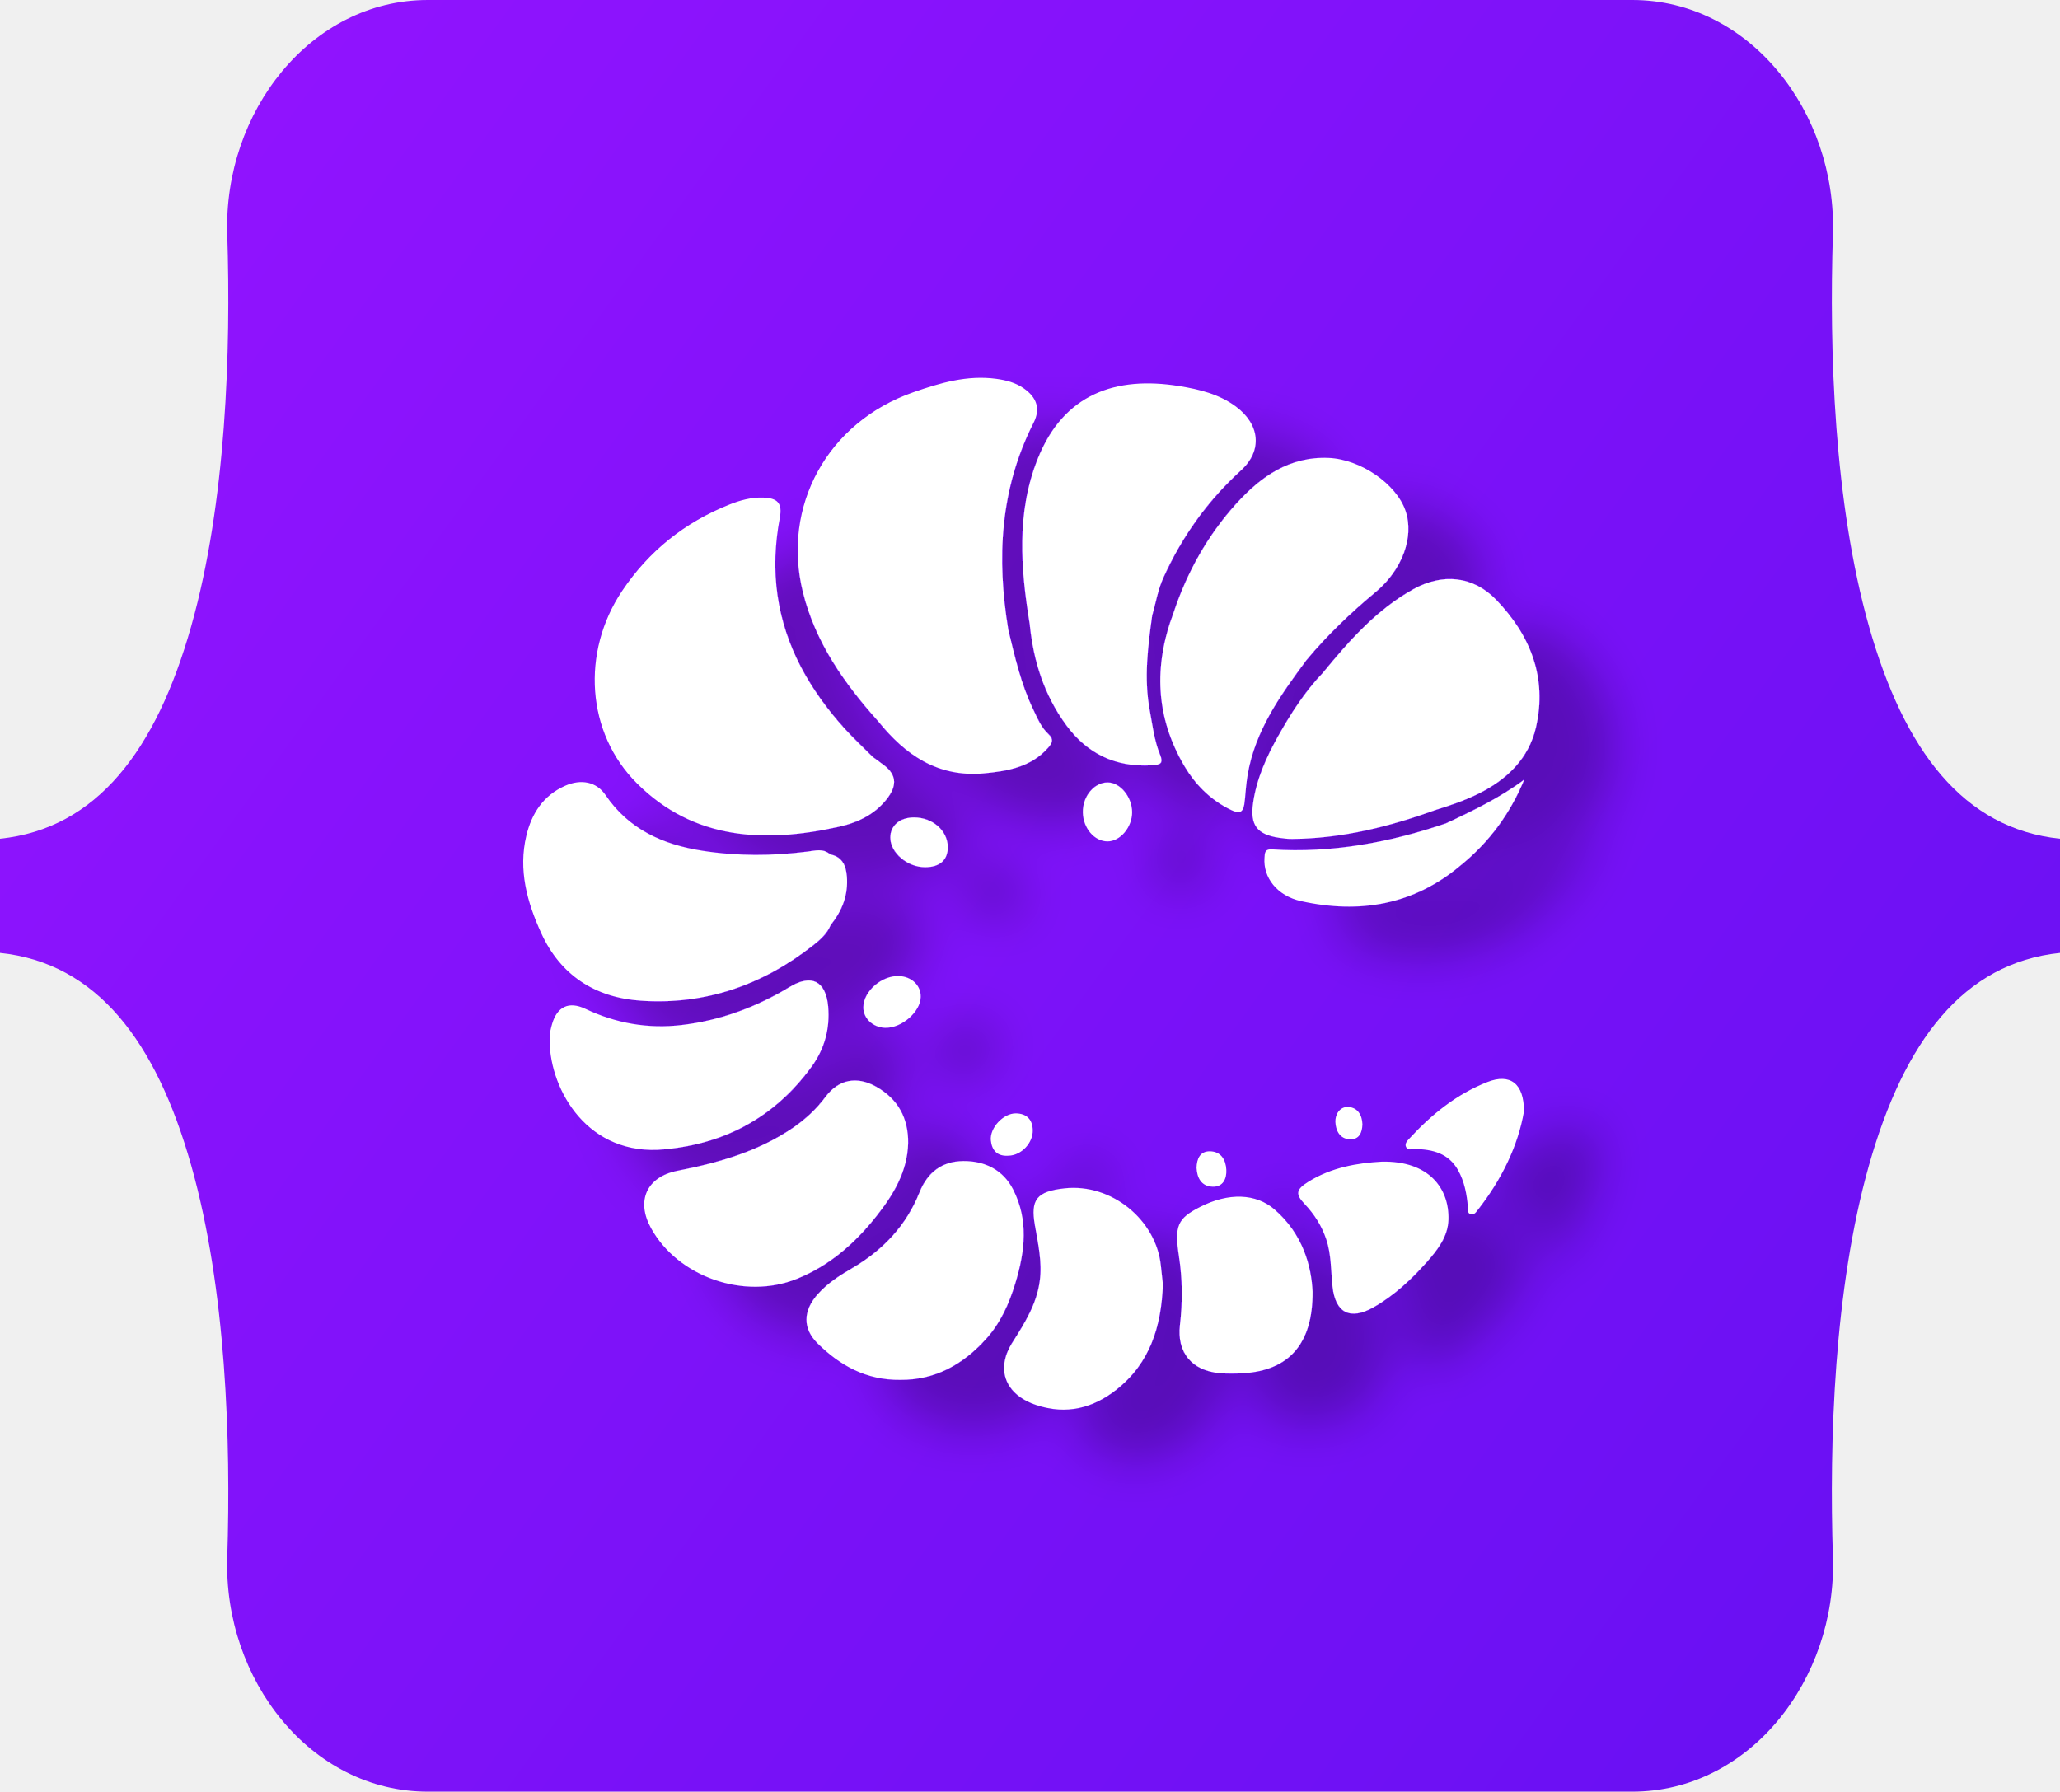
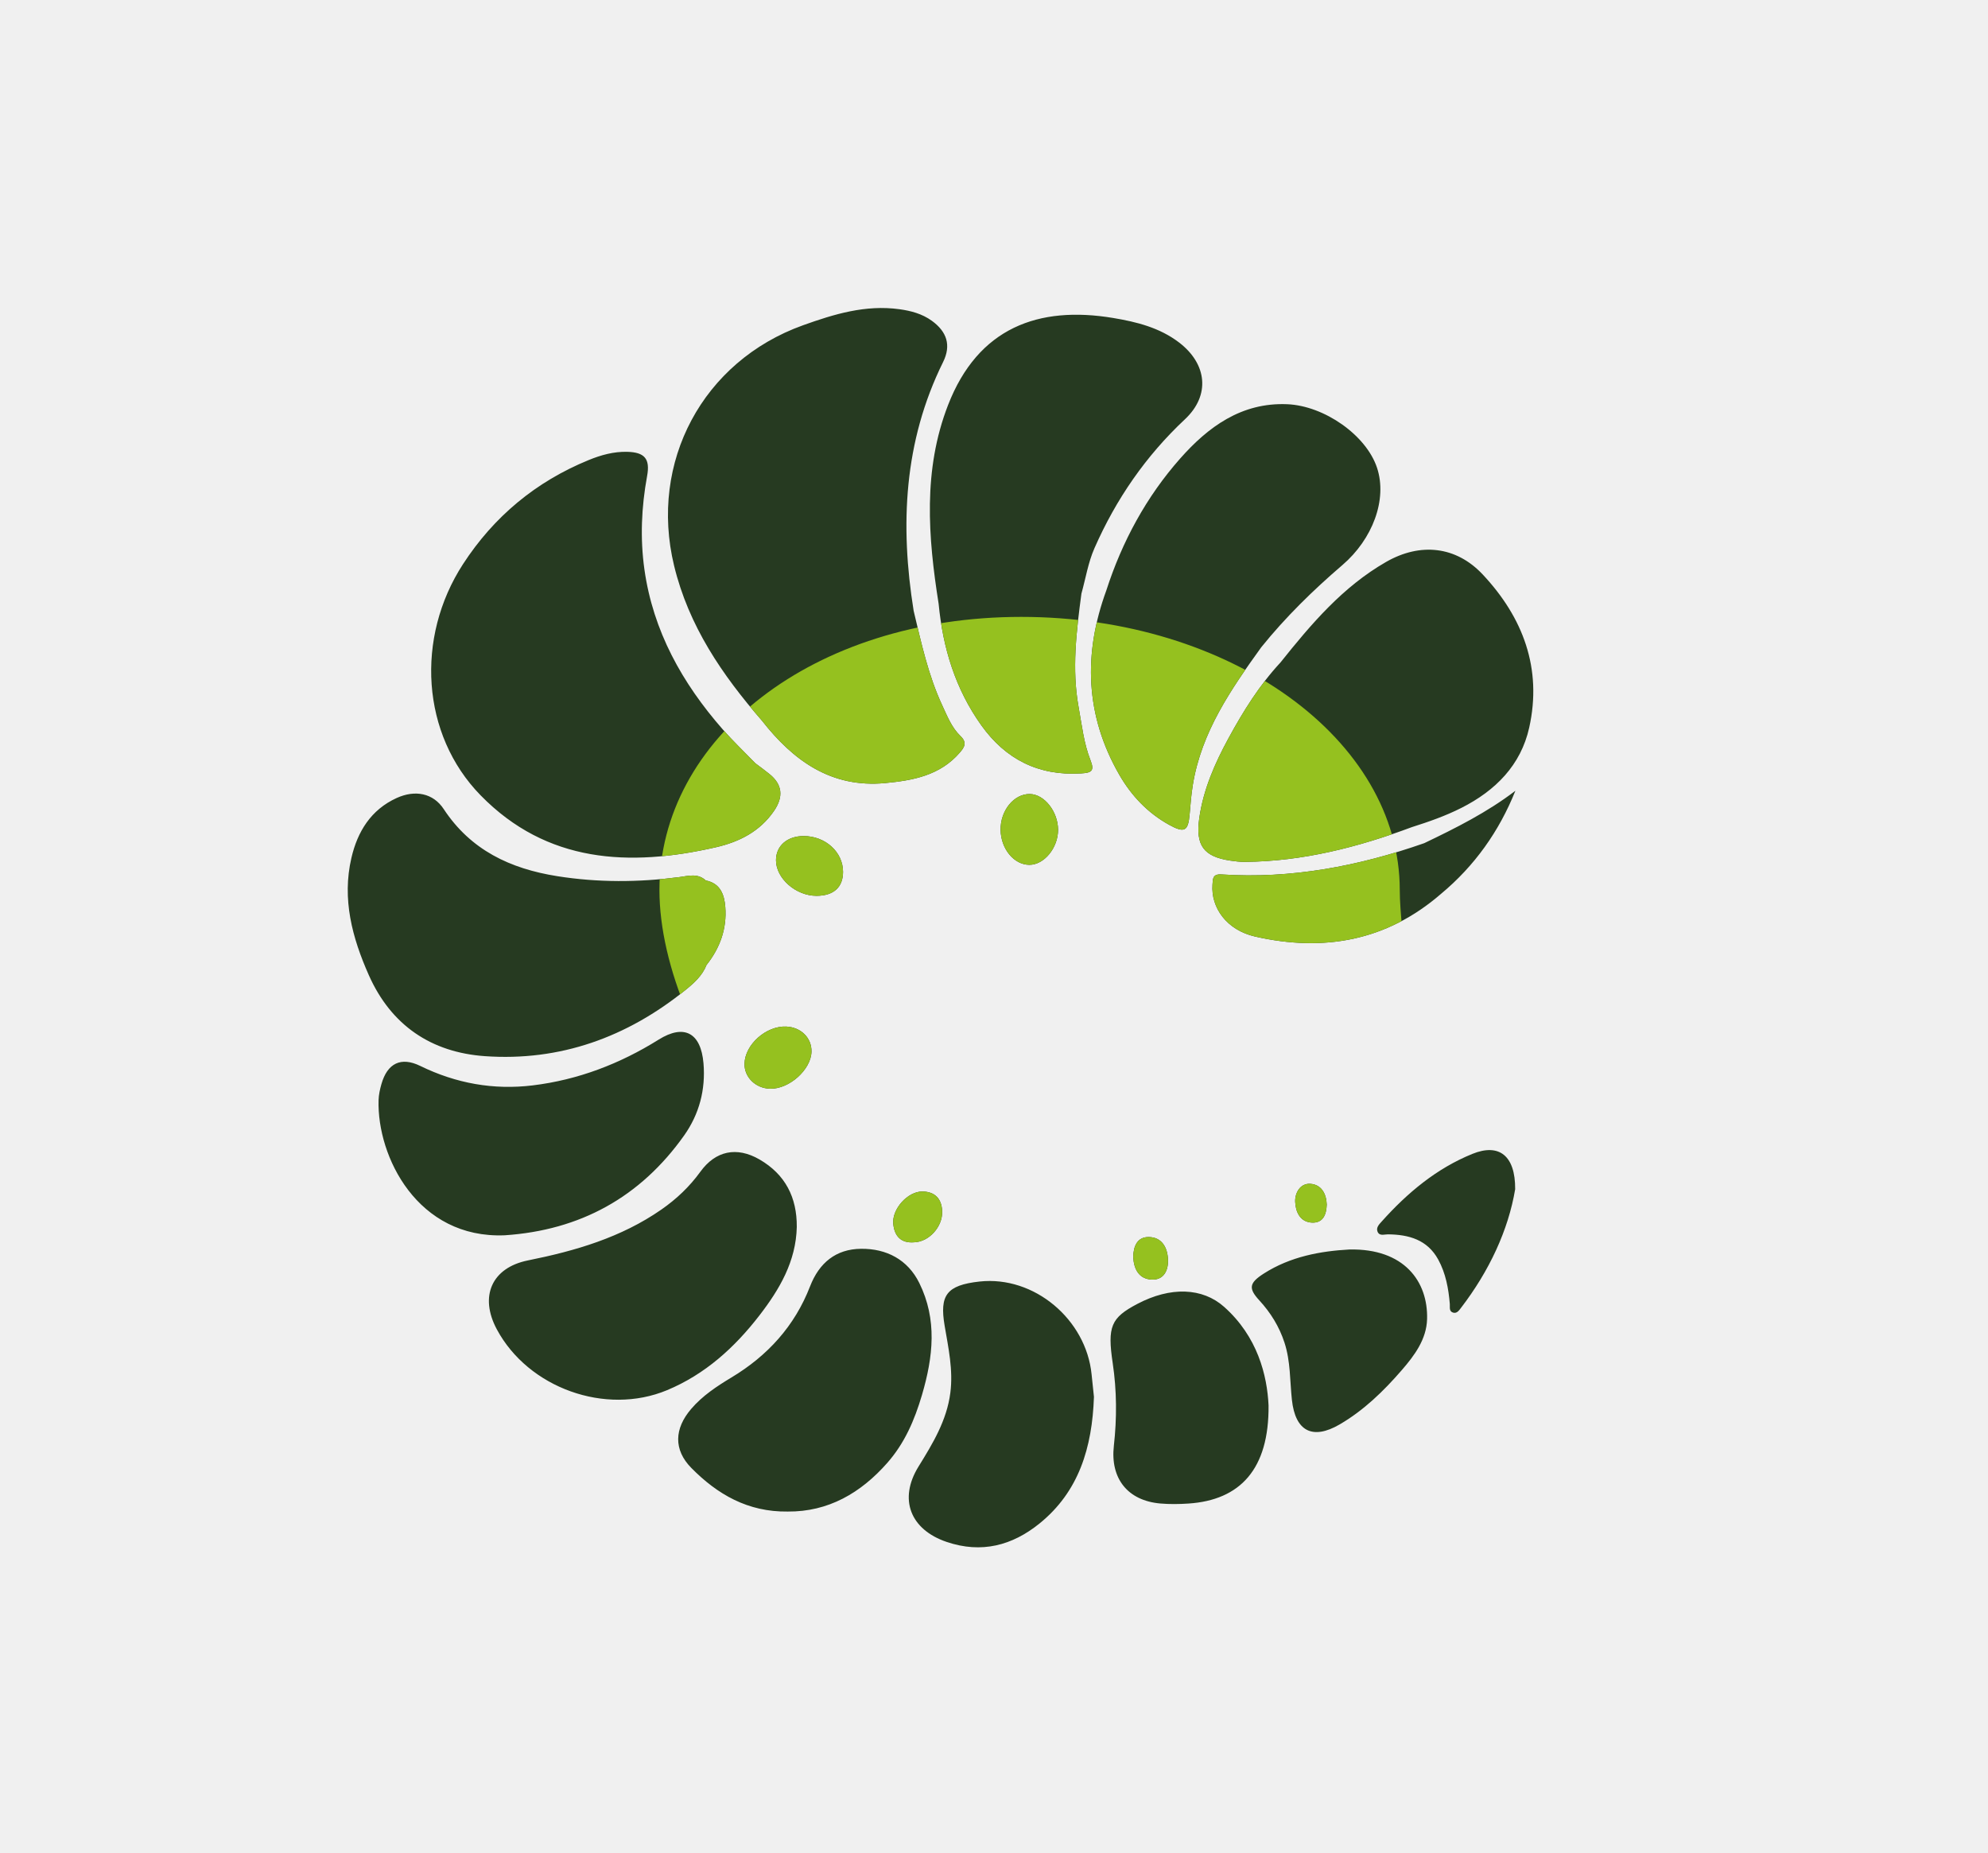
- <svg xmlns="http://www.w3.org/2000/svg" width="169" height="147" viewBox="0 0 169 147" fill="none">
-   <path d="M18.643 19.211C18.324 9.216 25.458 0 35.101 0H133.911C143.554 0 150.688 9.216 150.369 19.211C150.063 28.812 150.46 41.248 153.328 51.389C156.205 61.561 161.055 67.99 169 68.816V78.184C161.055 79.01 156.205 85.439 153.328 95.611C150.46 105.752 150.063 118.188 150.369 127.789C150.688 137.784 143.554 147 133.911 147H35.101C25.458 147 18.324 137.784 18.643 127.789C18.95 118.188 18.552 105.752 15.684 95.611C12.808 85.439 7.945 79.01 0 78.184V68.816C7.945 67.99 12.808 61.561 15.684 51.389C18.552 41.248 18.95 28.812 18.643 19.211Z" fill="url(#paint0_linear_2_119)" />
-   <g filter="url(#filter0_d_2_119)">
-     <path fill-rule="evenodd" clip-rule="evenodd" d="M52.269 64.288C48.09 60.137 47.677 53.515 51.029 48.497C53.207 45.239 56.155 42.864 59.861 41.389C60.732 41.042 61.629 40.801 62.574 40.824C63.8 40.852 64.2 41.297 63.977 42.477C63.576 44.599 63.479 46.729 63.788 48.859C64.399 53.07 66.445 56.621 69.288 59.776C70.015 60.582 70.819 61.325 71.588 62.097C71.923 62.344 72.266 62.583 72.592 62.841C73.479 63.543 73.597 64.374 72.893 65.365C71.907 66.753 70.468 67.469 68.815 67.836C62.721 69.189 56.926 68.916 52.269 64.288ZM72.051 59.184C74.259 61.924 76.924 63.801 80.733 63.45C82.683 63.271 84.578 62.928 85.96 61.377C86.293 61.002 86.499 60.69 86.015 60.238C85.397 59.662 85.084 58.879 84.728 58.133C83.744 56.074 83.255 53.871 82.721 51.681C81.756 45.829 82.027 40.124 84.79 34.694C85.375 33.545 85.06 32.617 83.996 31.87C83.314 31.392 82.534 31.192 81.718 31.082C79.341 30.764 77.125 31.418 74.937 32.181C67.879 34.644 64.114 41.527 65.873 48.596C66.897 52.711 69.253 56.062 72.051 59.184ZM52.558 82.104C57.854 82.47 62.56 80.815 66.678 77.584C67.275 77.115 67.86 76.605 68.156 75.876C69.105 74.715 69.596 73.395 69.476 71.913C69.408 71.074 69.132 70.299 68.105 70.104C67.541 69.59 66.87 69.795 66.238 69.874C63.372 70.236 60.518 70.252 57.655 69.81C54.361 69.302 51.58 68.036 49.675 65.229C48.933 64.134 47.659 63.896 46.36 64.473C44.553 65.275 43.611 66.767 43.182 68.563C42.509 71.374 43.237 74.015 44.407 76.573C45.977 80.005 48.801 81.845 52.558 82.104ZM84.479 51.209C84.775 54.216 85.659 57.031 87.482 59.507C89.189 61.826 91.501 62.968 94.482 62.792C95.209 62.749 95.464 62.642 95.159 61.894C94.687 60.735 94.551 59.49 94.322 58.268C93.838 55.663 94.166 53.088 94.52 50.511C94.818 49.473 94.994 48.382 95.437 47.406C96.949 44.066 99.039 41.113 101.802 38.598C103.596 36.965 103.359 34.821 101.393 33.359C100.02 32.339 98.394 31.946 96.75 31.68C91.501 30.831 87.252 32.346 85.142 37.626C83.366 42.067 83.734 46.636 84.479 51.209ZM71.877 99.812C73.29 98.034 74.447 96.124 74.503 93.776C74.52 91.753 73.694 90.182 71.882 89.162C70.271 88.257 68.784 88.575 67.723 89.999C66.965 91.017 66.045 91.865 64.982 92.583C62.147 94.496 58.935 95.406 55.598 96.057C53.04 96.557 52.17 98.524 53.408 100.765C55.622 104.776 61.057 106.669 65.377 104.923C68.057 103.84 70.133 102.008 71.877 99.812ZM122.739 49.2C120.868 47.262 118.347 47.008 115.947 48.345C112.898 50.043 110.673 52.591 108.522 55.209C107.039 56.761 105.898 58.543 104.863 60.39C103.898 62.112 103.09 63.896 102.805 65.866C102.541 67.7 103.11 68.475 104.981 68.747C105.324 68.796 105.675 68.838 106.02 68.834C110.095 68.799 113.972 67.832 117.761 66.459C118.949 66.094 120.119 65.697 121.24 65.147C123.642 63.967 125.425 62.226 126.011 59.66C126.932 55.628 125.579 52.14 122.739 49.2ZM53.964 94.341C59.267 93.997 63.502 91.743 66.584 87.517C67.642 86.065 68.1 84.393 67.942 82.591C67.76 80.505 66.58 79.889 64.79 80.975C62.064 82.629 59.12 83.725 55.931 84.102C53.176 84.427 50.538 83.966 48.026 82.773C46.665 82.126 45.712 82.595 45.297 84.001C45.19 84.361 45.104 84.738 45.093 85.111C44.975 88.961 47.829 94.586 53.964 94.341ZM101.469 41.277C99.089 43.891 97.379 46.95 96.27 50.296C94.637 54.63 94.791 58.851 97.191 62.895C98.037 64.319 99.187 65.498 100.691 66.304C101.766 66.88 102.028 66.739 102.13 65.582C102.19 64.907 102.244 64.23 102.356 63.562C102.964 59.954 105.036 57.049 107.166 54.175C108.875 52.115 110.816 50.272 112.875 48.557C114.993 46.796 116.046 44.088 115.31 41.919C114.552 39.686 111.603 37.68 108.996 37.572C105.764 37.439 103.419 39.135 101.469 41.277ZM83.119 97.6C82.307 96.001 80.812 95.246 79.023 95.263C77.261 95.28 76.081 96.213 75.434 97.834C74.358 100.535 72.457 102.564 69.912 104.051C68.88 104.654 67.872 105.299 67.076 106.201C65.885 107.552 65.826 108.991 67.089 110.236C68.912 112.031 71.056 113.251 73.868 113.212C76.704 113.236 78.997 111.956 80.871 109.884C82.081 108.548 82.783 106.979 83.307 105.248C84.097 102.633 84.387 100.099 83.119 97.6ZM87.361 97.5C85.023 97.748 84.54 98.444 84.9 100.513C85.162 102.024 85.51 103.544 85.301 105.103C85.051 106.993 84.066 108.565 83.064 110.138C81.645 112.369 82.485 114.448 85.049 115.289C87.494 116.092 89.657 115.532 91.568 114.032C94.339 111.856 95.278 108.849 95.401 105.376C95.356 104.952 95.293 104.393 95.234 103.832C94.846 100.09 91.203 97.094 87.361 97.5ZM104.549 99.225C103.037 97.922 100.799 97.827 98.445 99.032C96.597 99.978 96.336 100.577 96.721 103.077C97.01 104.957 97.018 106.84 96.801 108.724C96.543 110.954 97.769 112.466 100.067 112.662C100.722 112.718 101.389 112.708 102.048 112.665C105.689 112.431 107.719 110.312 107.68 105.97C107.585 103.907 106.901 101.25 104.549 99.225ZM113.356 95.312C111.362 95.42 109.23 95.782 107.342 96.958C106.308 97.601 106.259 97.972 107.029 98.785C107.828 99.63 108.429 100.572 108.8 101.672C109.23 102.949 109.177 104.275 109.322 105.58C109.559 107.719 110.766 108.344 112.677 107.263C114.375 106.302 115.769 104.987 117.045 103.557C117.944 102.549 118.787 101.448 118.828 100.073C118.906 97.509 117.227 95.227 113.356 95.312ZM122.025 88.777C119.491 89.773 117.443 91.44 115.636 93.4C115.463 93.589 115.226 93.811 115.345 94.094C115.481 94.414 115.819 94.275 116.068 94.277C117.543 94.289 118.847 94.642 119.612 95.999C120.141 96.939 120.336 97.977 120.427 99.036C120.445 99.248 120.36 99.528 120.647 99.621C120.918 99.707 121.073 99.476 121.208 99.306C123.202 96.784 124.544 93.983 125.023 91.193C125.039 88.879 123.875 88.05 122.025 88.777ZM104.361 69.691C103.737 69.652 103.764 70.005 103.737 70.386C103.618 71.972 104.745 73.496 106.733 73.935C111.54 74.999 115.98 74.242 119.805 71.021C122.171 69.11 123.894 66.751 125.04 63.975C123.052 65.452 120.851 66.522 118.629 67.556C114.009 69.128 109.278 70.006 104.361 69.691ZM88.836 66.653C88.858 67.947 89.776 69.03 90.856 69.035C91.899 69.04 92.884 67.872 92.878 66.637C92.871 65.392 91.911 64.213 90.892 64.199C89.774 64.183 88.815 65.329 88.836 66.653ZM70.827 82.617C70.803 83.534 71.597 84.296 72.609 84.329C73.958 84.372 75.509 83.031 75.536 81.798C75.558 80.86 74.797 80.126 73.759 80.084C72.347 80.027 70.86 81.311 70.827 82.617ZM77.756 69.513C77.755 68.161 76.513 67.067 74.983 67.07C73.826 67.073 73.043 67.737 73.041 68.716C73.038 69.957 74.43 71.15 75.883 71.152C77.091 71.154 77.757 70.571 77.756 69.513ZM81.288 93.565C81.371 94.381 81.813 94.891 82.745 94.821C83.793 94.797 84.761 93.768 84.727 92.707C84.698 91.847 84.222 91.366 83.351 91.35C82.314 91.332 81.186 92.543 81.288 93.565ZM99.241 94.461C98.448 94.46 98.178 95.086 98.163 95.819C98.203 96.638 98.555 97.331 99.471 97.367C100.335 97.401 100.645 96.713 100.607 95.977C100.567 95.165 100.171 94.464 99.241 94.461ZM111.772 92.245C111.748 91.509 111.4 90.875 110.619 90.825C109.906 90.779 109.529 91.451 109.552 92.047C109.578 92.712 109.881 93.437 110.733 93.475C111.503 93.51 111.75 92.941 111.772 92.245Z" fill="white" />
+ <svg xmlns="http://www.w3.org/2000/svg" xmlns:xlink="http://www.w3.org/1999/xlink" version="1.1" x="0px" y="0px" width="297.463px" height="277.146px" viewBox="0 0 297.463 277.146" enable-background="new 0 0 297.463 277.146" xml:space="preserve">
+   <g id="Livello_1">
+     <g>
+       <g>
+         <defs>
+           <path id="XMLID_1_" d="M71.915,118.993c-8.891-9.093-9.771-23.597-2.637-34.588c4.633-7.136,10.906-12.337,18.791-15.568      c1.852-0.76,3.762-1.288,5.773-1.238c2.607,0.063,3.459,1.036,2.984,3.621c-0.852,4.647-1.059,9.313-0.402,13.979      c1.301,9.223,5.654,17,11.703,23.91c1.547,1.767,3.256,3.394,4.893,5.085c0.713,0.54,1.443,1.063,2.137,1.629      c1.887,1.538,2.137,3.358,0.639,5.529c-2.098,3.04-5.16,4.607-8.676,5.411C94.155,129.727,81.823,129.128,71.915,118.993z       M114.005,107.814c4.699,6,10.369,10.111,18.473,9.343c4.148-0.393,8.18-1.143,11.121-4.541c0.709-0.82,1.148-1.505,0.117-2.494      c-1.314-1.262-1.98-2.977-2.738-4.61c-2.094-4.511-3.133-9.336-4.271-14.133c-2.053-12.818-1.475-25.313,4.404-37.205      c1.244-2.517,0.574-4.55-1.691-6.187c-1.451-1.046-3.111-1.485-4.846-1.724c-5.059-0.697-9.773,0.734-14.428,2.405      c-15.018,5.395-23.029,20.471-19.285,35.955C103.038,93.635,108.052,100.976,114.005,107.814z M72.53,158.015      c11.268,0.801,21.281-2.824,30.043-9.902c1.27-1.026,2.516-2.143,3.146-3.741c2.018-2.543,3.062-5.433,2.807-8.678      c-0.145-1.839-0.732-3.537-2.916-3.963c-1.201-1.127-2.629-0.677-3.973-0.503c-6.098,0.791-12.17,0.826-18.262-0.141      c-7.008-1.112-12.926-3.885-16.979-10.033c-1.578-2.399-4.289-2.92-7.053-1.657c-3.846,1.757-5.85,5.026-6.762,8.958      c-1.432,6.158,0.117,11.941,2.607,17.544C58.528,153.417,64.536,157.446,72.53,158.015z M140.448,90.345      c0.631,6.587,2.51,12.753,6.389,18.176c3.633,5.079,8.551,7.579,14.895,7.194c1.547-0.094,2.088-0.328,1.439-1.966      c-1.004-2.539-1.293-5.266-1.779-7.943c-1.031-5.704-0.332-11.344,0.42-16.989c0.635-2.274,1.008-4.663,1.951-6.801      c3.217-7.315,7.664-13.783,13.543-19.291c3.818-3.577,3.312-8.273-0.871-11.476c-2.92-2.235-6.381-3.094-9.877-3.676      c-11.168-1.861-20.209,1.458-24.699,13.022C138.081,70.323,138.862,80.33,140.448,90.345z M113.636,196.8      c3.006-3.895,5.467-8.078,5.586-13.222c0.037-4.431-1.721-7.871-5.576-10.105c-3.428-1.983-6.592-1.285-8.85,1.834      c-1.613,2.228-3.57,4.086-5.832,5.658c-6.031,4.191-12.865,6.184-19.965,7.61c-5.443,1.095-7.295,5.403-4.66,10.312      c4.711,8.784,16.275,12.932,25.467,9.106C105.507,205.621,109.925,201.609,113.636,196.8z M221.854,85.946      c-3.982-4.245-9.346-4.801-14.451-1.874c-6.488,3.719-11.221,9.301-15.799,15.034c-3.154,3.399-5.582,7.304-7.785,11.349      c-2.053,3.771-3.773,7.678-4.379,11.993c-0.562,4.018,0.65,5.715,4.631,6.31c0.73,0.109,1.475,0.199,2.209,0.192      c8.672-0.078,16.92-2.195,24.982-5.202c2.527-0.8,5.018-1.669,7.402-2.875c5.111-2.584,8.904-6.397,10.152-12.018      C230.776,100.024,227.897,92.385,221.854,85.946z M75.521,184.817c11.283-0.754,20.295-5.691,26.852-14.946      c2.252-3.182,3.225-6.844,2.889-10.791c-0.387-4.569-2.898-5.917-6.705-3.539c-5.801,3.624-12.064,6.024-18.85,6.849      c-5.861,0.713-11.475-0.298-16.82-2.91c-2.896-1.417-4.924-0.391-5.807,2.69c-0.227,0.787-0.41,1.614-0.434,2.43      C56.397,173.033,62.468,185.353,75.521,184.817z M176.597,68.592c-5.064,5.724-8.701,12.426-11.062,19.754      c-3.473,9.492-3.145,18.738,1.961,27.595c1.799,3.118,4.246,5.701,7.447,7.466c2.287,1.263,2.844,0.954,3.061-1.58      c0.127-1.479,0.242-2.963,0.482-4.425c1.293-7.902,5.701-14.265,10.234-20.56c3.635-4.511,7.766-8.549,12.146-12.305      c4.506-3.858,6.748-9.788,5.182-14.539c-1.613-4.891-7.889-9.285-13.436-9.521C185.737,60.185,180.747,63.9,176.597,68.592z       M137.554,191.954c-1.727-3.502-4.908-5.155-8.715-5.117c-3.748,0.037-6.26,2.08-7.635,5.63      c-2.291,5.917-6.334,10.361-11.75,13.618c-2.195,1.32-4.34,2.733-6.033,4.708c-2.535,2.958-2.66,6.111,0.027,8.838      c3.879,3.932,8.441,6.604,14.424,6.518c6.033,0.052,10.912-2.752,14.9-7.289c2.574-2.927,4.068-6.362,5.182-10.154      C139.636,202.979,140.253,197.427,137.554,191.954z M146.581,191.735c-4.975,0.543-6.004,2.067-5.238,6.599      c0.559,3.31,1.299,6.639,0.855,10.055c-0.533,4.138-2.629,7.582-4.76,11.028c-3.02,4.885-1.232,9.44,4.223,11.282      c5.203,1.758,9.805,0.531,13.871-2.755c5.895-4.765,7.893-11.351,8.154-18.957c-0.096-0.929-0.23-2.155-0.354-3.382      C162.505,197.409,154.755,190.845,146.581,191.735z M183.151,195.513c-3.217-2.854-7.979-3.062-12.988-0.421      c-3.932,2.072-4.486,3.383-3.668,8.859c0.615,4.117,0.633,8.241,0.17,12.367c-0.549,4.886,2.061,8.196,6.949,8.627      c1.395,0.122,2.814,0.1,4.215,0.007c7.748-0.514,12.066-5.155,11.984-14.666C189.61,205.769,188.155,199.95,183.151,195.513z       M201.89,186.944c-4.242,0.235-8.779,1.029-12.797,3.604c-2.199,1.409-2.303,2.221-0.666,4.001      c1.701,1.852,2.98,3.914,3.768,6.325c0.916,2.797,0.803,5.7,1.111,8.559c0.504,4.684,3.072,6.054,7.139,3.686      c3.613-2.104,6.578-4.985,9.293-8.118c1.914-2.207,3.707-4.618,3.795-7.63C213.698,191.755,210.126,186.757,201.89,186.944z       M220.335,172.629c-5.391,2.183-9.75,5.833-13.594,10.127c-0.369,0.413-0.873,0.9-0.619,1.519      c0.289,0.701,1.008,0.397,1.537,0.401c3.139,0.026,5.914,0.8,7.541,3.771c1.127,2.059,1.541,4.333,1.734,6.652      c0.039,0.464-0.143,1.079,0.469,1.281c0.576,0.189,0.906-0.316,1.193-0.688c4.242-5.525,7.098-11.66,8.117-17.77      C226.747,172.854,224.271,171.037,220.335,172.629z M182.751,130.827c-1.328-0.086-1.27,0.688-1.328,1.521      c-0.252,3.475,2.146,6.811,6.375,7.774c10.227,2.33,19.674,0.672,27.812-6.382c5.035-4.187,8.701-9.353,11.139-15.433      c-4.23,3.235-8.912,5.578-13.641,7.843C203.28,129.594,193.212,131.516,182.751,130.827z M149.718,124.172      c0.047,2.834,2,5.207,4.299,5.218c2.219,0.01,4.314-2.548,4.301-5.253c-0.014-2.726-2.057-5.308-4.225-5.339      C151.714,118.763,149.673,121.272,149.718,124.172z M111.401,159.137c-0.051,2.009,1.639,3.679,3.791,3.751      c2.871,0.094,6.17-2.843,6.229-5.545c0.047-2.054-1.572-3.662-3.781-3.754C114.634,153.464,111.472,156.276,111.401,159.137z       M126.144,130.436c-0.002-2.961-2.645-5.356-5.9-5.351c-2.461,0.006-4.127,1.461-4.133,3.606      c-0.006,2.718,2.955,5.332,6.047,5.336C124.728,134.031,126.147,132.754,126.144,130.436z M133.659,183.116      c0.176,1.788,1.117,2.905,3.1,2.752c2.229-0.052,4.289-2.307,4.217-4.63c-0.061-1.883-1.074-2.937-2.928-2.972      C135.841,178.227,133.442,180.879,133.659,183.116z M171.858,185.08c-1.689-0.004-2.262,1.368-2.295,2.973      c0.086,1.795,0.834,3.312,2.783,3.391c1.838,0.075,2.498-1.433,2.418-3.044C174.679,186.62,173.835,185.085,171.858,185.08z       M198.519,180.226c-0.051-1.612-0.791-3.001-2.453-3.111c-1.516-0.101-2.32,1.371-2.27,2.678      c0.055,1.456,0.699,3.043,2.512,3.127C197.948,182.996,198.472,181.749,198.519,180.226z" />
+         </defs>
+         <use xlink:href="#XMLID_1_" overflow="visible" fill-rule="evenodd" clip-rule="evenodd" fill="#263A21" />
+         <clipPath id="XMLID_5_">
+           <use xlink:href="#XMLID_1_" overflow="visible" />
+         </clipPath>
+         <path clip-path="url(#XMLID_5_)" fill-rule="evenodd" clip-rule="evenodd" fill="#95C11F" d="M98.671,133.172     c0-22.575,22.871-40.877,54.146-40.877s56.629,18.302,56.629,40.877c0,12.896,10.336,51.908-24.555,53.768     c-9.596,0.511-5.561,5.323-12.723,6.297c-2.648,0.358-14.533-2.347-18.15-2.347C122.743,190.89,98.671,155.747,98.671,133.172z" />
+       </g>
+     </g>
  </g>
-   <defs>
-     <filter id="filter0_d_2_119" x="42.924" y="31" width="93.374" height="92.656" filterUnits="userSpaceOnUse" color-interpolation-filters="sRGB">
-       <feFlood flood-opacity="0" result="BackgroundImageFix" />
-       <feColorMatrix in="SourceAlpha" type="matrix" values="0 0 0 0 0 0 0 0 0 0 0 0 0 0 0 0 0 0 127 0" result="hardAlpha" />
-       <feOffset dx="6" dy="4" />
-       <feGaussianBlur stdDeviation="2" />
-       <feComposite in2="hardAlpha" operator="out" />
-       <feColorMatrix type="matrix" values="0 0 0 0 0 0 0 0 0 0 0 0 0 0 0 0 0 0 0.25 0" />
-       <feBlend mode="normal" in2="BackgroundImageFix" result="effect1_dropShadow_2_119" />
-       <feBlend mode="normal" in="SourceGraphic" in2="effect1_dropShadow_2_119" result="shape" />
-     </filter>
-     <linearGradient id="paint0_linear_2_119" x1="25.112" y1="3.89" x2="182.57" y2="118.398" gradientUnits="userSpaceOnUse">
-       <stop stop-color="#9013FE" />
-       <stop offset="1" stop-color="#6610F2" />
-     </linearGradient>
-   </defs>
+   <g id="Modalità_Isolamento">
+ </g>
</svg>
